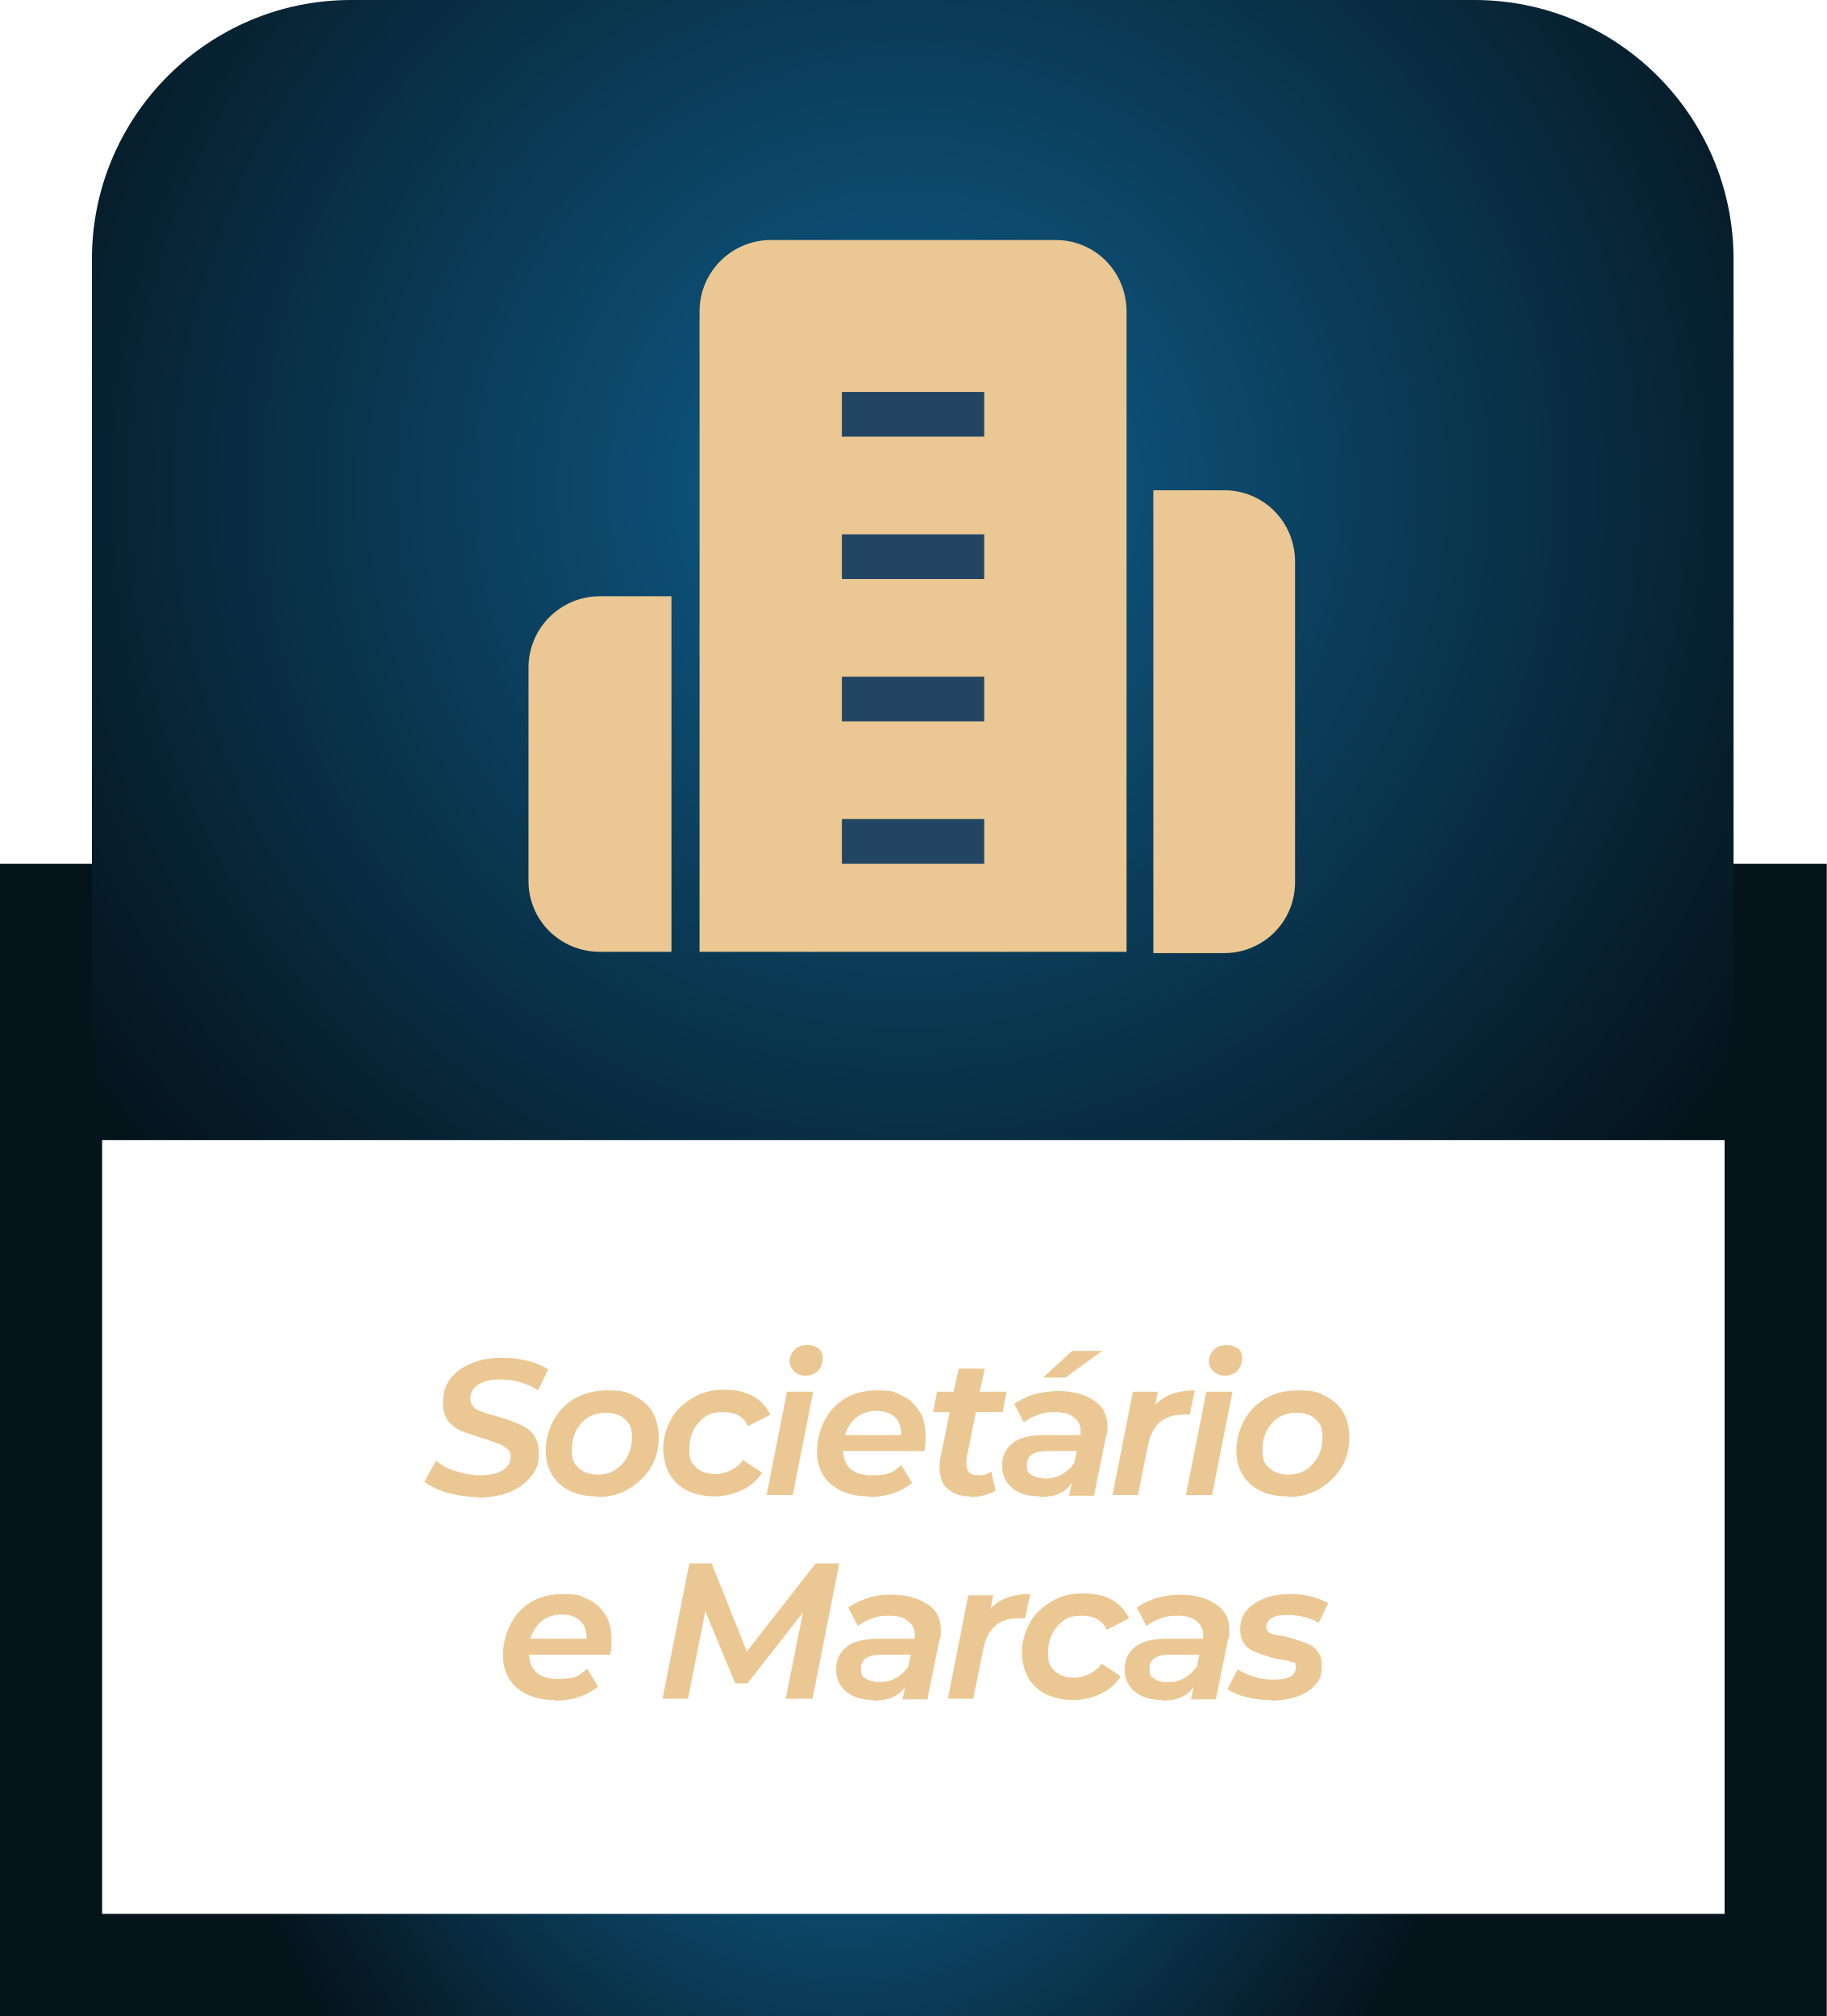
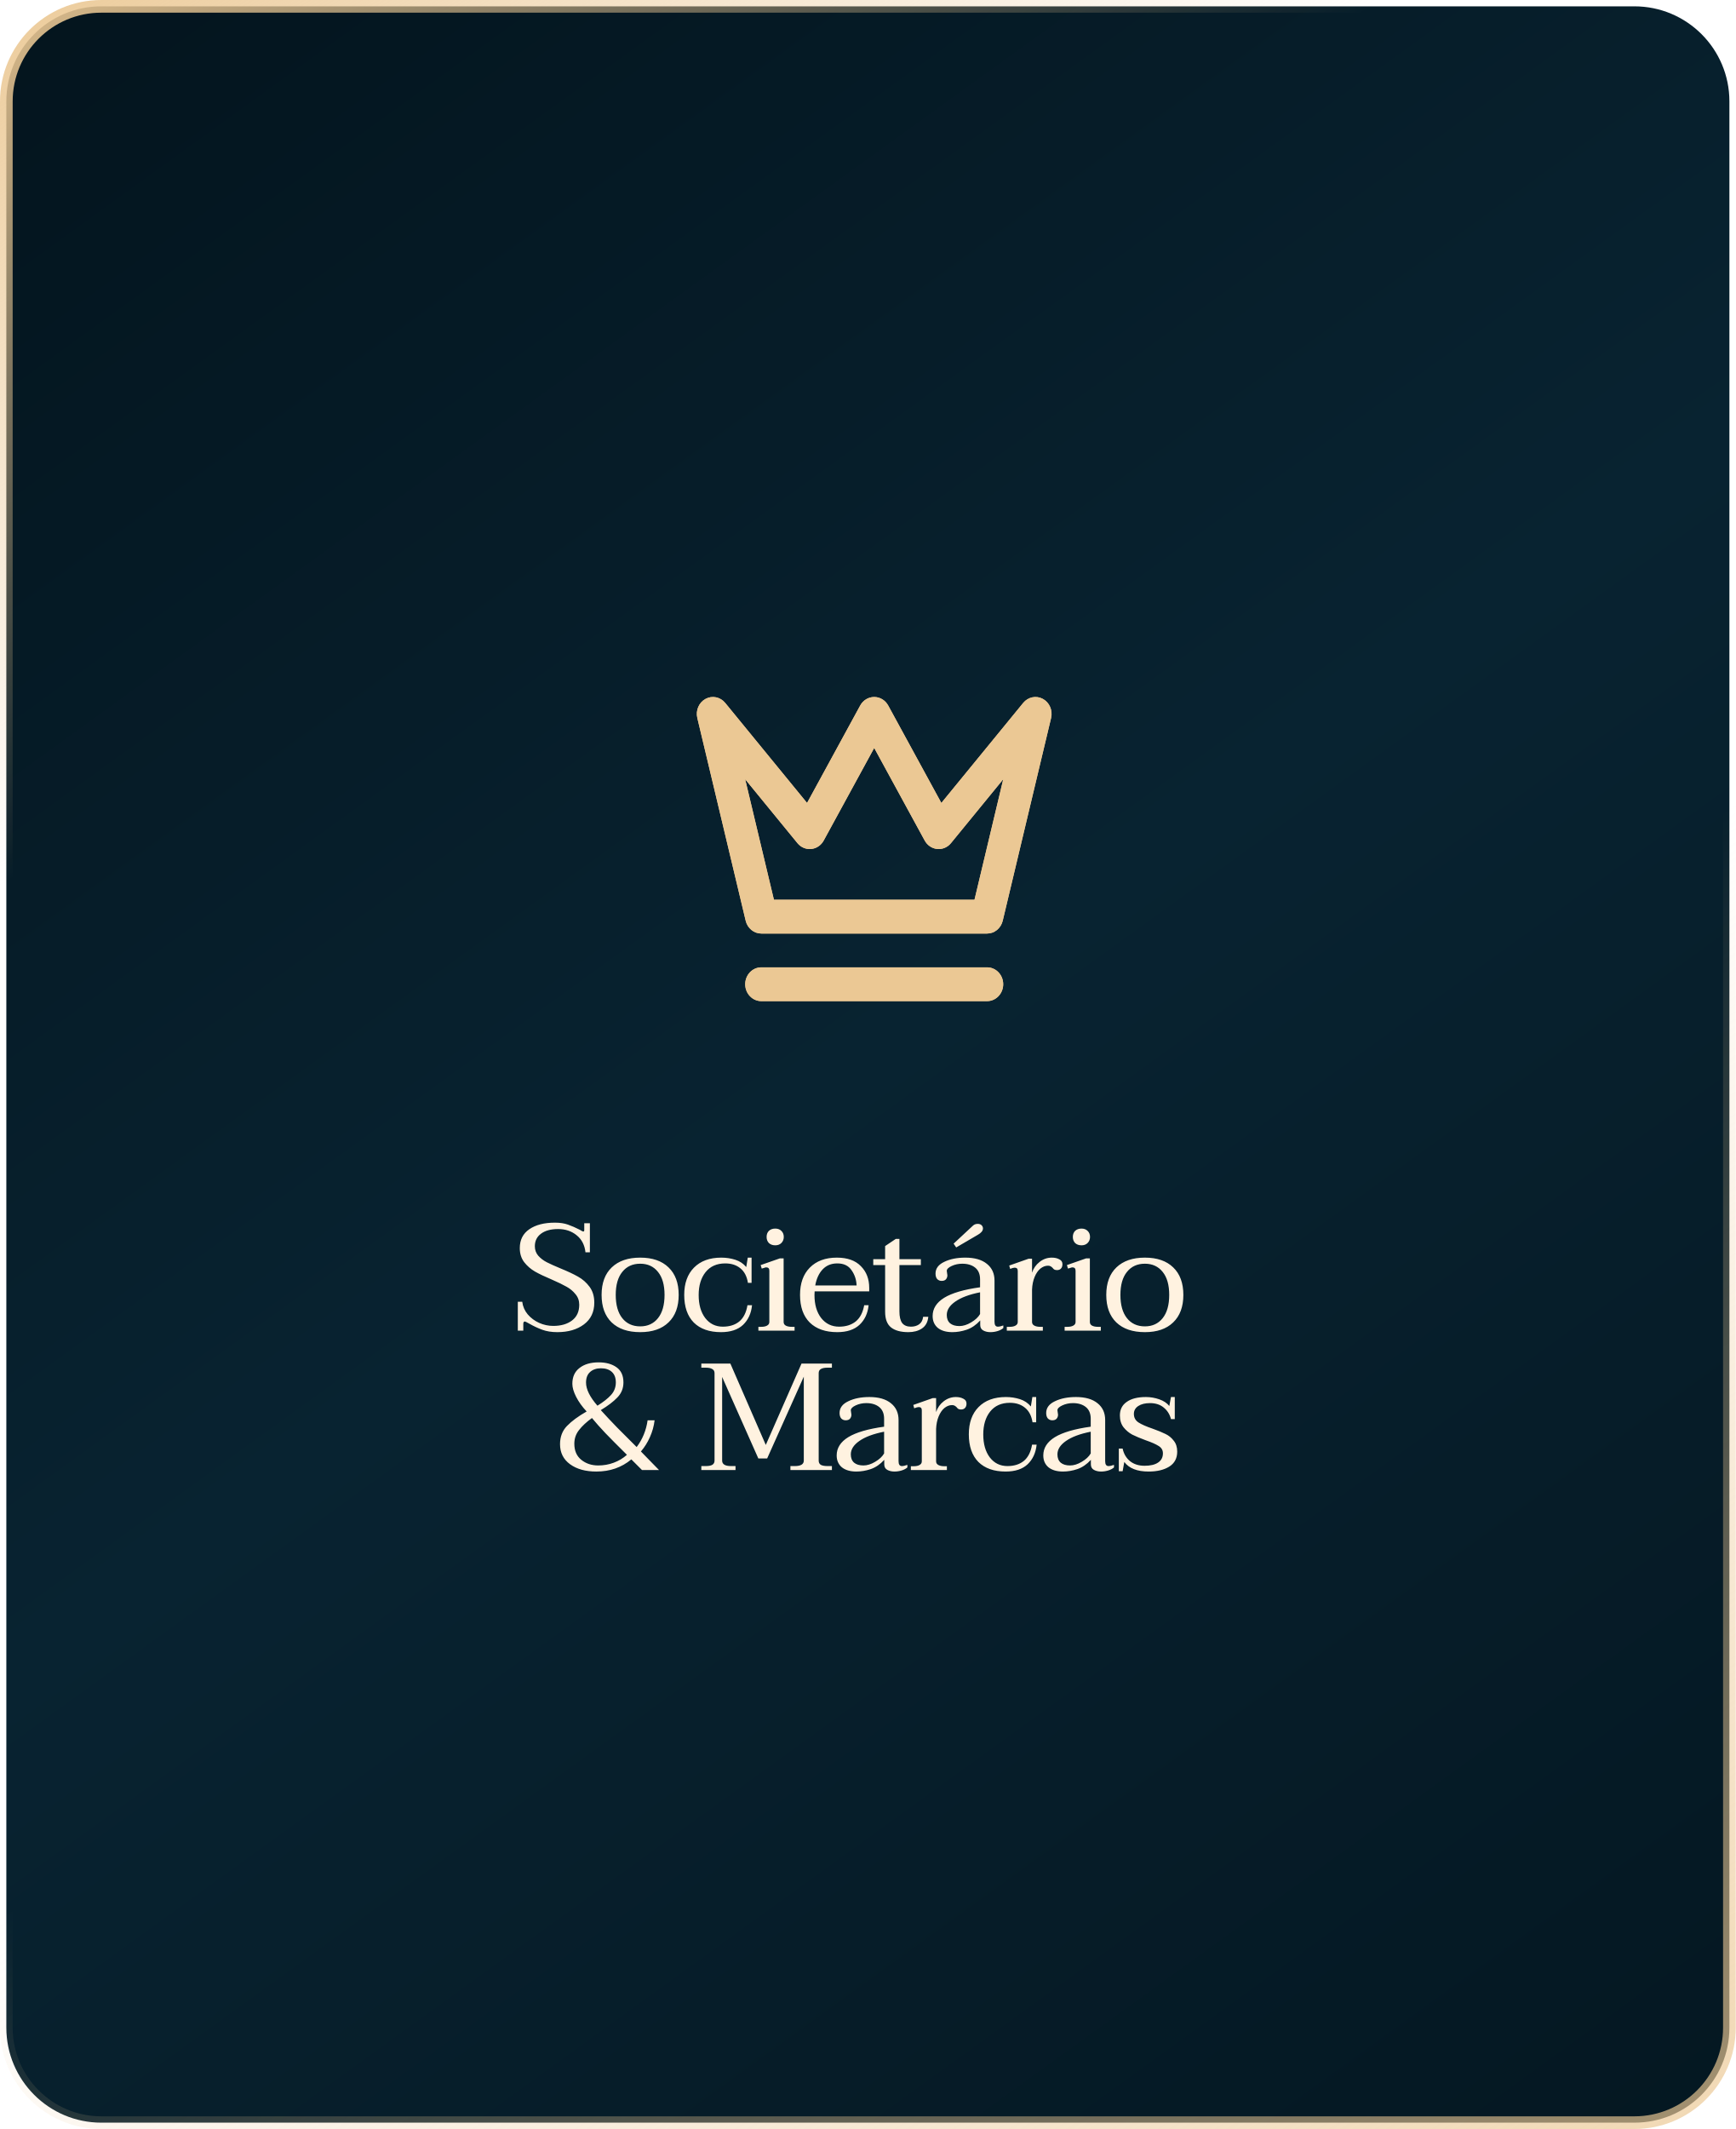
- <svg xmlns="http://www.w3.org/2000/svg" version="1.1" viewBox="0 0 286.2 315.8">
+ <svg xmlns="http://www.w3.org/2000/svg" width="137" height="168" viewBox="0 0 137 168" fill="none">
+   <rect x="0.5" y="0.5" width="136" height="167" rx="7.5" fill="url(#paint0_linear_2_2599)" stroke="url(#paint1_linear_2_2599)" />
+   <path d="M43.991 105.12C43.535 105.12 43.135 105.056 42.791 104.928C42.447 104.8 42.107 104.64 41.771 104.448C41.579 104.336 41.459 104.28 41.411 104.28C41.379 104.28 41.351 104.3 41.327 104.34C41.311 104.372 41.303 104.42 41.303 104.484V105H40.871V102.72H41.219C41.267 103.096 41.411 103.428 41.651 103.716C41.899 104.004 42.199 104.228 42.551 104.388C42.911 104.548 43.283 104.628 43.667 104.628C44.283 104.628 44.779 104.484 45.155 104.196C45.531 103.908 45.719 103.496 45.719 102.96C45.719 102.632 45.619 102.352 45.419 102.12C45.227 101.88 44.991 101.684 44.711 101.532C44.431 101.372 44.043 101.184 43.547 100.968C42.995 100.736 42.551 100.524 42.215 100.332C41.887 100.14 41.607 99.896 41.375 99.6C41.143 99.296 41.027 98.924 41.027 98.484C41.027 97.836 41.279 97.34 41.783 96.996C42.287 96.652 42.959 96.48 43.799 96.48C44.199 96.48 44.543 96.532 44.831 96.636C45.127 96.74 45.439 96.876 45.767 97.044C45.903 97.132 45.995 97.176 46.043 97.176C46.091 97.176 46.115 97.14 46.115 97.068V96.528H46.559V98.82H46.211C46.147 98.244 45.915 97.796 45.515 97.476C45.115 97.148 44.627 96.984 44.051 96.984C43.475 96.984 43.023 97.108 42.695 97.356C42.375 97.596 42.215 97.924 42.215 98.34C42.215 98.628 42.303 98.876 42.479 99.084C42.663 99.292 42.887 99.464 43.151 99.6C43.415 99.736 43.779 99.9 44.243 100.092C44.811 100.324 45.271 100.54 45.623 100.74C45.983 100.94 46.287 101.208 46.535 101.544C46.783 101.88 46.907 102.296 46.907 102.792C46.907 103.528 46.635 104.1 46.091 104.508C45.547 104.916 44.847 105.12 43.991 105.12ZM50.532 105.12C49.563 105.12 48.812 104.864 48.276 104.352C47.748 103.84 47.483 103.116 47.483 102.18C47.483 101.244 47.752 100.52 48.288 100.008C48.824 99.496 49.572 99.24 50.532 99.24C51.492 99.24 52.236 99.496 52.764 100.008C53.3 100.52 53.568 101.244 53.568 102.18C53.568 103.116 53.3 103.84 52.764 104.352C52.236 104.864 51.492 105.12 50.532 105.12ZM50.532 104.664C51.123 104.664 51.592 104.448 51.935 104.016C52.279 103.584 52.452 102.972 52.452 102.18C52.452 101.396 52.279 100.792 51.935 100.368C51.592 99.936 51.123 99.72 50.532 99.72C49.931 99.72 49.459 99.936 49.115 100.368C48.772 100.792 48.599 101.396 48.599 102.18C48.599 102.972 48.772 103.584 49.115 104.016C49.459 104.448 49.931 104.664 50.532 104.664ZM56.909 105.12C55.989 105.12 55.273 104.868 54.761 104.364C54.257 103.852 54.005 103.124 54.005 102.18C54.005 101.268 54.261 100.552 54.773 100.032C55.293 99.504 56.013 99.24 56.933 99.24C57.317 99.24 57.685 99.296 58.037 99.408C58.389 99.52 58.677 99.712 58.901 99.984L59.021 99.24H59.321V101.232H59.033C58.953 100.72 58.753 100.336 58.433 100.08C58.121 99.824 57.725 99.696 57.245 99.696C56.573 99.696 56.053 99.928 55.685 100.392C55.325 100.848 55.145 101.448 55.145 102.192C55.145 102.944 55.317 103.548 55.661 104.004C56.013 104.46 56.477 104.688 57.053 104.688C57.581 104.688 58.013 104.552 58.349 104.28C58.685 104 58.901 103.572 58.997 102.996H59.357C59.293 103.636 59.057 104.152 58.649 104.544C58.241 104.928 57.661 105.12 56.909 105.12ZM61.191 98.268C60.983 98.268 60.815 98.208 60.687 98.088C60.567 97.96 60.507 97.8 60.507 97.608C60.507 97.408 60.567 97.248 60.687 97.128C60.815 97.008 60.983 96.948 61.191 96.948C61.391 96.948 61.551 97.008 61.671 97.128C61.799 97.248 61.863 97.408 61.863 97.608C61.863 97.8 61.799 97.96 61.671 98.088C61.551 98.208 61.391 98.268 61.191 98.268ZM59.859 104.7H60.087C60.279 104.7 60.431 104.668 60.543 104.604C60.663 104.54 60.723 104.444 60.723 104.316V100.272C60.723 100.096 60.639 100.008 60.471 100.008C60.431 100.008 60.371 100.024 60.291 100.056C60.211 100.08 60.155 100.096 60.123 100.104L60.039 99.828L61.551 99.3H61.851V104.316C61.851 104.444 61.907 104.54 62.019 104.604C62.139 104.668 62.295 104.7 62.487 104.7H62.715V105H59.859V104.7ZM64.298 101.904C64.29 101.968 64.286 102.064 64.286 102.192C64.286 102.944 64.462 103.548 64.814 104.004C65.174 104.46 65.646 104.688 66.23 104.688C66.758 104.688 67.194 104.552 67.538 104.28C67.882 104 68.106 103.572 68.21 102.996H68.558C68.494 103.636 68.254 104.152 67.838 104.544C67.422 104.928 66.838 105.12 66.086 105.12C65.158 105.12 64.434 104.868 63.914 104.364C63.402 103.852 63.146 103.124 63.146 102.18C63.146 101.268 63.402 100.552 63.914 100.032C64.434 99.504 65.146 99.24 66.05 99.24C66.882 99.24 67.514 99.464 67.946 99.912C68.386 100.352 68.606 100.924 68.606 101.628V101.904H64.298ZM66.086 99.696C65.614 99.696 65.23 99.852 64.934 100.164C64.638 100.476 64.442 100.9 64.346 101.436H67.61C67.594 100.988 67.462 100.588 67.214 100.236C66.974 99.876 66.598 99.696 66.086 99.696ZM73.27 103.908C73.23 104.324 73.062 104.632 72.766 104.832C72.478 105.024 72.122 105.12 71.698 105.12C71.098 105.12 70.642 104.996 70.33 104.748C70.018 104.5 69.862 104.088 69.862 103.512V99.828H68.926V99.36H69.862V98.328L70.702 97.764H70.99V99.36H72.682V99.828H70.99V103.488C70.99 103.896 71.062 104.2 71.206 104.4C71.358 104.592 71.59 104.688 71.902 104.688C72.15 104.688 72.362 104.628 72.538 104.508C72.722 104.38 72.83 104.18 72.862 103.908H73.27ZM75.268 98.136L76.648 96.852C76.656 96.844 76.708 96.796 76.804 96.708C76.9 96.62 77.024 96.576 77.176 96.576C77.304 96.576 77.404 96.612 77.476 96.684C77.548 96.756 77.584 96.84 77.584 96.936C77.584 97.12 77.448 97.288 77.176 97.44L75.472 98.436L75.268 98.136ZM75.172 105.12C74.684 105.12 74.3 105.008 74.02 104.784C73.748 104.552 73.612 104.24 73.612 103.848C73.612 103.264 73.916 102.784 74.524 102.408C75.14 102.032 76.084 101.756 77.356 101.58V100.956C77.356 100.548 77.228 100.24 76.972 100.032C76.716 99.824 76.376 99.72 75.952 99.72C75.648 99.72 75.368 99.78 75.112 99.9C74.856 100.02 74.728 100.148 74.728 100.284C74.728 100.332 74.736 100.392 74.752 100.464C74.768 100.536 74.776 100.592 74.776 100.632C74.776 100.752 74.74 100.856 74.668 100.944C74.596 101.032 74.48 101.076 74.32 101.076C74.184 101.076 74.068 101.028 73.972 100.932C73.884 100.828 73.84 100.684 73.84 100.5C73.84 100.1 74.068 99.792 74.524 99.576C74.98 99.352 75.536 99.24 76.192 99.24C76.928 99.24 77.496 99.404 77.896 99.732C78.296 100.052 78.496 100.492 78.496 101.052V104.304C78.496 104.56 78.584 104.688 78.76 104.688C78.872 104.688 79.016 104.656 79.192 104.592V104.796C79.072 104.9 78.92 104.98 78.736 105.036C78.552 105.092 78.364 105.12 78.172 105.12C77.956 105.12 77.768 105.076 77.608 104.988C77.448 104.9 77.368 104.756 77.368 104.556V104.196C77.048 104.548 76.692 104.792 76.3 104.928C75.916 105.056 75.54 105.12 75.172 105.12ZM75.724 104.64C76.02 104.64 76.328 104.544 76.648 104.352C76.976 104.16 77.212 103.94 77.356 103.692V101.976C76.508 102.144 75.856 102.388 75.4 102.708C74.952 103.02 74.728 103.372 74.728 103.764C74.728 104.052 74.816 104.272 74.992 104.424C75.168 104.568 75.412 104.64 75.724 104.64ZM83.018 99.24C83.25 99.24 83.446 99.284 83.606 99.372C83.774 99.452 83.858 99.58 83.858 99.756C83.858 99.908 83.818 100.024 83.738 100.104C83.666 100.184 83.562 100.224 83.426 100.224C83.338 100.224 83.266 100.208 83.21 100.176C83.162 100.144 83.118 100.1 83.078 100.044C83.022 99.988 82.97 99.948 82.922 99.924C82.874 99.892 82.806 99.876 82.718 99.876C82.51 99.876 82.31 99.952 82.118 100.104C81.934 100.256 81.782 100.476 81.662 100.764C81.542 101.052 81.474 101.384 81.458 101.76V104.316C81.458 104.444 81.518 104.54 81.638 104.604C81.758 104.668 81.914 104.7 82.106 104.7H82.31V105H79.466V104.7H79.694C79.886 104.7 80.038 104.668 80.15 104.604C80.27 104.54 80.33 104.444 80.33 104.316V100.284C80.33 100.116 80.25 100.032 80.09 100.032C80.01 100.032 79.89 100.064 79.73 100.128L79.658 99.864L81.194 99.324H81.458V100.428C81.57 100.084 81.77 99.8 82.058 99.576C82.346 99.352 82.666 99.24 83.018 99.24ZM85.362 98.268C85.154 98.268 84.986 98.208 84.858 98.088C84.738 97.96 84.678 97.8 84.678 97.608C84.678 97.408 84.738 97.248 84.858 97.128C84.986 97.008 85.154 96.948 85.362 96.948C85.562 96.948 85.722 97.008 85.842 97.128C85.97 97.248 86.034 97.408 86.034 97.608C86.034 97.8 85.97 97.96 85.842 98.088C85.722 98.208 85.562 98.268 85.362 98.268ZM84.03 104.7H84.258C84.45 104.7 84.602 104.668 84.714 104.604C84.834 104.54 84.894 104.444 84.894 104.316V100.272C84.894 100.096 84.81 100.008 84.642 100.008C84.602 100.008 84.542 100.024 84.462 100.056C84.382 100.08 84.326 100.096 84.294 100.104L84.21 99.828L85.722 99.3H86.022V104.316C86.022 104.444 86.078 104.54 86.19 104.604C86.31 104.668 86.466 104.7 86.658 104.7H86.886V105H84.03V104.7ZM90.365 105.12C89.397 105.12 88.645 104.864 88.109 104.352C87.581 103.84 87.317 103.116 87.317 102.18C87.317 101.244 87.585 100.52 88.121 100.008C88.657 99.496 89.405 99.24 90.365 99.24C91.325 99.24 92.069 99.496 92.597 100.008C93.133 100.52 93.401 101.244 93.401 102.18C93.401 103.116 93.133 103.84 92.597 104.352C92.069 104.864 91.325 105.12 90.365 105.12ZM90.365 104.664C90.957 104.664 91.425 104.448 91.769 104.016C92.113 103.584 92.285 102.972 92.285 102.18C92.285 101.396 92.113 100.792 91.769 100.368C91.425 99.936 90.957 99.72 90.365 99.72C89.765 99.72 89.293 99.936 88.949 100.368C88.605 100.792 88.433 101.396 88.433 102.18C88.433 102.972 88.605 103.584 88.949 104.016C89.293 104.448 89.765 104.664 90.365 104.664ZM47.071 116.12C46.215 116.12 45.523 115.928 44.995 115.544C44.467 115.16 44.203 114.632 44.203 113.96C44.203 113.384 44.383 112.908 44.743 112.532C45.111 112.148 45.631 111.764 46.303 111.38C45.951 111.004 45.675 110.62 45.475 110.228C45.275 109.836 45.175 109.492 45.175 109.196C45.175 108.652 45.363 108.236 45.739 107.948C46.115 107.652 46.619 107.504 47.251 107.504C47.827 107.504 48.295 107.632 48.655 107.888C49.023 108.144 49.207 108.544 49.207 109.088C49.207 109.552 49.047 109.948 48.727 110.276C48.415 110.604 47.979 110.936 47.419 111.272C47.787 111.68 48.219 112.14 48.715 112.652C49.219 113.156 49.523 113.46 49.627 113.564C49.627 113.564 49.835 113.772 50.251 114.188C50.715 113.572 51.003 112.868 51.115 112.076H51.667C51.611 112.54 51.487 112.984 51.295 113.408C51.111 113.824 50.875 114.2 50.587 114.536L51.487 115.46L52.015 116H50.671L49.831 115.16C49.063 115.8 48.143 116.12 47.071 116.12ZM47.155 110.924C47.619 110.636 47.975 110.356 48.223 110.084C48.479 109.804 48.607 109.472 48.607 109.088C48.607 108.728 48.503 108.452 48.295 108.26C48.087 108.068 47.799 107.972 47.431 107.972C47.079 107.972 46.795 108.068 46.579 108.26C46.363 108.452 46.255 108.732 46.255 109.1C46.255 109.628 46.555 110.236 47.155 110.924ZM47.215 115.64C47.647 115.64 48.055 115.568 48.439 115.424C48.831 115.28 49.179 115.072 49.483 114.8C48.763 114.088 48.195 113.516 47.779 113.084C47.371 112.652 47.019 112.256 46.723 111.896C46.291 112.208 45.951 112.524 45.703 112.844C45.455 113.156 45.331 113.516 45.331 113.924C45.331 114.476 45.515 114.9 45.883 115.196C46.251 115.492 46.695 115.64 47.215 115.64ZM55.355 115.688H55.703C55.934 115.688 56.106 115.656 56.218 115.592C56.339 115.52 56.398 115.408 56.398 115.256V108.356C56.398 108.204 56.339 108.096 56.218 108.032C56.106 107.96 55.934 107.924 55.703 107.924H55.355V107.6H57.647L60.443 114.02L63.263 107.6H65.662V107.924H65.314C65.082 107.924 64.906 107.96 64.787 108.032C64.674 108.096 64.618 108.204 64.618 108.356V115.256C64.618 115.408 64.674 115.52 64.787 115.592C64.906 115.656 65.082 115.688 65.314 115.688H65.662V116H62.386V115.688H62.734C63.206 115.688 63.443 115.544 63.443 115.256V108.632L60.55 115.088H59.855L56.998 108.656V115.256C56.998 115.544 57.23 115.688 57.694 115.688H58.054V116H55.355V115.688ZM67.598 116.12C67.11 116.12 66.726 116.008 66.446 115.784C66.174 115.552 66.038 115.24 66.038 114.848C66.038 114.264 66.342 113.784 66.95 113.408C67.566 113.032 68.51 112.756 69.782 112.58V111.956C69.782 111.548 69.654 111.24 69.398 111.032C69.142 110.824 68.802 110.72 68.378 110.72C68.074 110.72 67.794 110.78 67.538 110.9C67.282 111.02 67.154 111.148 67.154 111.284C67.154 111.332 67.162 111.392 67.178 111.464C67.194 111.536 67.202 111.592 67.202 111.632C67.202 111.752 67.166 111.856 67.094 111.944C67.022 112.032 66.906 112.076 66.746 112.076C66.61 112.076 66.494 112.028 66.398 111.932C66.31 111.828 66.266 111.684 66.266 111.5C66.266 111.1 66.494 110.792 66.95 110.576C67.406 110.352 67.962 110.24 68.618 110.24C69.354 110.24 69.922 110.404 70.322 110.732C70.722 111.052 70.922 111.492 70.922 112.052V115.304C70.922 115.56 71.01 115.688 71.186 115.688C71.298 115.688 71.442 115.656 71.618 115.592V115.796C71.498 115.9 71.346 115.98 71.162 116.036C70.978 116.092 70.79 116.12 70.598 116.12C70.382 116.12 70.194 116.076 70.034 115.988C69.874 115.9 69.794 115.756 69.794 115.556V115.196C69.474 115.548 69.118 115.792 68.726 115.928C68.342 116.056 67.966 116.12 67.598 116.12ZM68.15 115.64C68.446 115.64 68.754 115.544 69.074 115.352C69.402 115.16 69.638 114.94 69.782 114.692V112.976C68.934 113.144 68.282 113.388 67.826 113.708C67.378 114.02 67.154 114.372 67.154 114.764C67.154 115.052 67.242 115.272 67.418 115.424C67.594 115.568 67.838 115.64 68.15 115.64ZM75.445 110.24C75.677 110.24 75.873 110.284 76.033 110.372C76.201 110.452 76.285 110.58 76.285 110.756C76.285 110.908 76.245 111.024 76.165 111.104C76.093 111.184 75.989 111.224 75.853 111.224C75.765 111.224 75.693 111.208 75.637 111.176C75.589 111.144 75.545 111.1 75.505 111.044C75.449 110.988 75.397 110.948 75.349 110.924C75.301 110.892 75.233 110.876 75.145 110.876C74.937 110.876 74.737 110.952 74.545 111.104C74.361 111.256 74.209 111.476 74.089 111.764C73.969 112.052 73.901 112.384 73.885 112.76V115.316C73.885 115.444 73.945 115.54 74.065 115.604C74.185 115.668 74.341 115.7 74.533 115.7H74.737V116H71.893V115.7H72.121C72.313 115.7 72.465 115.668 72.577 115.604C72.697 115.54 72.757 115.444 72.757 115.316V111.284C72.757 111.116 72.677 111.032 72.517 111.032C72.437 111.032 72.317 111.064 72.157 111.128L72.085 110.864L73.621 110.324H73.885V111.428C73.997 111.084 74.197 110.8 74.485 110.576C74.773 110.352 75.093 110.24 75.445 110.24ZM79.372 116.12C78.452 116.12 77.736 115.868 77.224 115.364C76.72 114.852 76.468 114.124 76.468 113.18C76.468 112.268 76.724 111.552 77.236 111.032C77.756 110.504 78.476 110.24 79.396 110.24C79.78 110.24 80.148 110.296 80.5 110.408C80.852 110.52 81.14 110.712 81.364 110.984L81.484 110.24H81.784V112.232H81.496C81.416 111.72 81.216 111.336 80.896 111.08C80.584 110.824 80.188 110.696 79.708 110.696C79.036 110.696 78.516 110.928 78.148 111.392C77.788 111.848 77.608 112.448 77.608 113.192C77.608 113.944 77.78 114.548 78.124 115.004C78.476 115.46 78.94 115.688 79.516 115.688C80.044 115.688 80.476 115.552 80.812 115.28C81.148 115 81.364 114.572 81.46 113.996H81.82C81.756 114.636 81.52 115.152 81.112 115.544C80.704 115.928 80.124 116.12 79.372 116.12ZM83.906 116.12C83.418 116.12 83.034 116.008 82.754 115.784C82.482 115.552 82.346 115.24 82.346 114.848C82.346 114.264 82.65 113.784 83.258 113.408C83.874 113.032 84.818 112.756 86.09 112.58V111.956C86.09 111.548 85.962 111.24 85.706 111.032C85.45 110.824 85.11 110.72 84.686 110.72C84.382 110.72 84.102 110.78 83.846 110.9C83.59 111.02 83.462 111.148 83.462 111.284C83.462 111.332 83.47 111.392 83.486 111.464C83.502 111.536 83.51 111.592 83.51 111.632C83.51 111.752 83.474 111.856 83.402 111.944C83.33 112.032 83.214 112.076 83.054 112.076C82.918 112.076 82.802 112.028 82.706 111.932C82.618 111.828 82.574 111.684 82.574 111.5C82.574 111.1 82.802 110.792 83.258 110.576C83.714 110.352 84.27 110.24 84.926 110.24C85.662 110.24 86.23 110.404 86.63 110.732C87.03 111.052 87.23 111.492 87.23 112.052V115.304C87.23 115.56 87.318 115.688 87.494 115.688C87.606 115.688 87.75 115.656 87.926 115.592V115.796C87.806 115.9 87.654 115.98 87.47 116.036C87.286 116.092 87.098 116.12 86.906 116.12C86.69 116.12 86.502 116.076 86.342 115.988C86.182 115.9 86.102 115.756 86.102 115.556V115.196C85.782 115.548 85.426 115.792 85.034 115.928C84.65 116.056 84.274 116.12 83.906 116.12ZM84.458 115.64C84.754 115.64 85.062 115.544 85.382 115.352C85.71 115.16 85.946 114.94 86.09 114.692V112.976C85.242 113.144 84.59 113.388 84.134 113.708C83.686 114.02 83.462 114.372 83.462 114.764C83.462 115.052 83.55 115.272 83.726 115.424C83.902 115.568 84.146 115.64 84.458 115.64ZM90.66 116.12C89.756 116.12 89.116 115.868 88.74 115.364L88.608 116.096H88.308V114.308H88.608C88.696 114.724 88.892 115.056 89.196 115.304C89.5 115.544 89.88 115.664 90.336 115.664C90.8 115.664 91.156 115.58 91.404 115.412C91.66 115.244 91.788 115 91.788 114.68C91.788 114.432 91.676 114.24 91.452 114.104C91.228 113.96 90.884 113.808 90.42 113.648C89.988 113.488 89.636 113.34 89.364 113.204C89.1 113.06 88.872 112.868 88.68 112.628C88.488 112.38 88.392 112.068 88.392 111.692C88.392 111.228 88.572 110.872 88.932 110.624C89.292 110.368 89.796 110.24 90.444 110.24C90.804 110.24 91.156 110.3 91.5 110.42C91.844 110.54 92.108 110.716 92.292 110.948L92.424 110.24H92.724V111.98H92.424C92.328 111.604 92.136 111.3 91.848 111.068C91.568 110.836 91.208 110.72 90.768 110.72C90.384 110.72 90.076 110.796 89.844 110.948C89.612 111.1 89.496 111.308 89.496 111.572C89.496 111.86 89.616 112.084 89.856 112.244C90.104 112.404 90.476 112.568 90.972 112.736C91.396 112.888 91.736 113.028 91.992 113.156C92.248 113.276 92.464 113.452 92.64 113.684C92.824 113.908 92.916 114.196 92.916 114.548C92.916 115.076 92.704 115.472 92.28 115.736C91.864 115.992 91.324 116.12 90.66 116.12Z" fill="#FFF2E0" />
+   <path fill-rule="evenodd" clip-rule="evenodd" d="M55.689 55.149C56.213 54.865 56.855 54.996 57.239 55.466L63.7 63.362L67.895 55.672C68.122 55.256 68.543 55 69 55C69.457 55 69.878 55.256 70.105 55.672L74.3 63.362L80.761 55.466C81.145 54.996 81.787 54.865 82.311 55.149C82.836 55.433 83.105 56.057 82.962 56.657L79.144 72.657C79.002 73.25 78.493 73.667 77.909 73.667H60.091C59.507 73.667 58.998 73.25 58.856 72.657L55.038 56.657C54.895 56.057 55.164 55.433 55.689 55.149ZM58.815 61.489L61.085 71H76.915L79.185 61.489L75.057 66.534C74.788 66.864 74.382 67.035 73.971 66.994C73.558 66.953 73.191 66.705 72.986 66.328L69 59.021L65.014 66.328C64.809 66.705 64.442 66.953 64.029 66.994C63.617 67.035 63.212 66.864 62.943 66.534L58.815 61.489ZM58.818 77.667C58.818 76.93 59.388 76.333 60.091 76.333H77.909C78.612 76.333 79.182 76.93 79.182 77.667C79.182 78.403 78.612 79 77.909 79H60.091C59.388 79 58.818 78.403 58.818 77.667Z" fill="#EBC894" />
+   <path fill-rule="evenodd" clip-rule="evenodd" d="M55.689 55.149C56.213 54.865 56.855 54.996 57.239 55.466L63.7 63.362L67.895 55.672C68.122 55.256 68.543 55 69 55C69.457 55 69.878 55.256 70.105 55.672L74.3 63.362L80.761 55.466C81.145 54.996 81.787 54.865 82.311 55.149C82.836 55.433 83.105 56.057 82.962 56.657L79.144 72.657C79.002 73.25 78.493 73.667 77.909 73.667H60.091C59.507 73.667 58.998 73.25 58.856 72.657L55.038 56.657C54.895 56.057 55.164 55.433 55.689 55.149ZM58.815 61.489L61.085 71H76.915L79.185 61.489L75.057 66.534C74.788 66.864 74.382 67.035 73.971 66.994C73.558 66.953 73.191 66.705 72.986 66.328L69 59.021L65.014 66.328C64.809 66.705 64.442 66.953 64.029 66.994C63.617 67.035 63.212 66.864 62.943 66.534L58.815 61.489ZM58.818 77.667C58.818 76.93 59.388 76.333 60.091 76.333H77.909C78.612 76.333 79.182 76.93 79.182 77.667C79.182 78.403 78.612 79 77.909 79H60.091C59.388 79 58.818 78.403 58.818 77.667Z" fill="#EBC894" />
  <defs>
-     <style>
-       .cls-1 {
-         stroke: url(#Gradiente_sem_nome);
-         stroke-width: 16px;
-       }
- 
-       .cls-1, .cls-2 {
-         fill: none;
-         stroke-miterlimit: 10;
-       }
- 
-       .cls-3 {
-         fill: url(#Gradiente_sem_nome_2);
-       }
- 
-       .cls-4 {
-         isolation: isolate;
-       }
- 
-       .cls-5 {
-         fill: #ebc893;
-       }
- 
-       .cls-2 {
-         stroke: #224564;
-         stroke-width: 7px;
-       }
-     </style>
-     <radialGradient id="Gradiente_sem_nome" data-name="Gradiente sem nome" cx="207" cy="60.1" fx="207" fy="60.1" r="118.7" gradientTransform="translate(-53.6 296.9) scale(.9 -1.2)" gradientUnits="userSpaceOnUse">
-       <stop offset=".3" stop-color="#0f5f8d" />
-       <stop offset="1" stop-color="#05131b" />
-     </radialGradient>
-     <radialGradient id="Gradiente_sem_nome_2" data-name="Gradiente sem nome 2" cx="290.6" cy="255.7" fx="290.6" fy="255.7" r="176.5" gradientTransform="translate(-119.4 306.6) scale(.9 -.9)" gradientUnits="userSpaceOnUse">
-       <stop offset="0" stop-color="#0f5f8d" />
-       <stop offset="1" stop-color="#05131b" />
-     </radialGradient>
+     <linearGradient id="paint0_linear_2_2599" x1="3.42386e-07" y1="-8.5" x2="156.5" y2="208" gradientUnits="userSpaceOnUse">
+       <stop stop-color="#03131C" />
+       <stop offset="0.428" stop-color="#082331" />
+       <stop offset="0.975" stop-color="#03131C" />
+     </linearGradient>
+     <linearGradient id="paint1_linear_2_2599" x1="6" y1="-8" x2="143.5" y2="206.5" gradientUnits="userSpaceOnUse">
+       <stop stop-color="#EBC894" />
+       <stop offset="0.245" stop-color="#EBC894" stop-opacity="0" />
+       <stop offset="0.513" stop-color="#EBC894" stop-opacity="0" />
+       <stop offset="1" stop-color="#EBC894" />
+     </linearGradient>
  </defs>
-   <g>
-     <g id="Camada_2">
-       <g id="Camada_1-2">
-         <g>
-           <g class="cls-4">
-             <g class="cls-4">
-               <path class="cls-5" d="M74.8,234.5c-1.5,0-3-.2-4.5-.6-1.5-.4-2.8-1-3.8-1.8l1.8-3.3c1,.8,2.1,1.4,3.3,1.7,1.2.4,2.4.6,3.6.6s2.5-.2,3.4-.7c.9-.5,1.4-1.2,1.4-2.2s-.2-.9-.6-1.3c-.4-.3-1-.7-1.7-.9-.7-.3-1.5-.5-2.4-.8-.9-.3-1.8-.6-2.7-.9-.9-.3-1.7-.9-2.3-1.6s-.9-1.7-.9-3,.4-2.8,1.2-3.8c.8-1,1.9-1.8,3.4-2.4s3-.8,4.8-.8c2.7,0,5.1.6,7.1,1.8l-1.6,3.3c-1.7-1.1-3.6-1.7-5.7-1.7s-2.5.2-3.5.7c-.9.5-1.4,1.2-1.4,2.3,0,.8.4,1.3,1,1.7.6.3,1.4.6,2.5.9,1.2.3,2.6.7,4.1,1.4,2.1.8,3.1,2.3,3.1,4.4s-.4,2.8-1.3,3.9-2,1.8-3.4,2.4c-1.4.5-3,.8-4.8.8Z" />
-               <path class="cls-5" d="M93.7,234.4h-.3c-2.3,0-4.2-.6-5.7-1.9-1.5-1.4-2.2-3.1-2.2-5.3s.9-4.9,2.7-6.7c1.8-1.8,4.1-2.7,7-2.7s3.3.4,4.6,1.1c2.2,1.2,3.4,3.3,3.4,6.3,0,2.6-.9,4.8-2.8,6.6s-4.1,2.7-6.7,2.7ZM93.7,231c1.6,0,2.8-.6,3.8-1.7,1-1.1,1.5-2.5,1.5-4.1s-.3-2.1-1-2.8c-.7-.7-1.7-1.1-3.1-1.1s-2.8.5-3.8,1.6-1.5,2.5-1.5,4.2.3,2.1,1,2.8c.7.7,1.7,1.1,3.1,1.1Z" />
-               <path class="cls-5" d="M112,234.4c-1.9,0-3.4-.4-4.7-1.1-2.2-1.3-3.3-3.4-3.4-6.3,0-1.6.4-3.1,1.2-4.6s1.9-2.5,3.4-3.4c1.4-.9,3.1-1.3,4.9-1.3h.2c3.4,0,5.8,1.3,7.1,3.9l-3.5,1.8c-.7-1.5-2-2.2-3.9-2.2s-2.8.5-3.8,1.6-1.5,2.5-1.5,4.2.3,2.1,1,2.8c.7.7,1.7,1.1,3.1,1.1s3.3-.7,4.3-2.2l3,2c-.8,1.2-1.9,2.2-3.3,2.8-1.3.6-2.7.9-4.2.9Z" />
-               <path class="cls-5" d="M124.2,234.2h-4.1l3.2-16.2h4.1l-3.2,16.2ZM126.2,215.5c-.7,0-1.3-.2-1.8-.7-.4-.4-.7-1-.7-1.6s.3-1.3.8-1.8c.5-.5,1.2-.7,2-.7s1.2.2,1.7.5c.5.4.7.9.7,1.6s-.3,1.5-.8,2c-.6.5-1.2.7-2,.7Z" />
-               <path class="cls-5" d="M136.1,234.4c-2.4,0-4.3-.6-5.8-1.8-1.5-1.2-2.3-3-2.3-5.3s.9-5,2.6-6.8c1.7-1.8,4-2.7,6.8-2.7s2.7.3,3.9.8c1.1.5,2,1.3,2.7,2.4.7,1,1,2.3,1,3.9s0,1.5-.2,2.4h-12.7c.1,2.5,1.6,3.8,4.5,3.8s3.3-.5,4.6-1.6l1.7,2.8c-1.9,1.5-4.1,2.2-6.7,2.2ZM141.2,224.7h0c0-1.3-.4-2.2-1.1-2.8s-1.7-.9-2.8-.9-2.4.4-3.2,1.1-1.4,1.6-1.7,2.7h8.8Z" />
-             </g>
-             <g class="cls-4">
-               <path class="cls-5" d="M151.9,234.4c-1.2,0-2.3-.3-3.2-1-.9-.6-1.4-1.7-1.5-3.2,0-.5,0-1,.1-1.6l1.5-7.4h-2.6l.6-3.2h2.6l.8-3.6h4.1l-.8,3.6h4.2l-.6,3.2h-4.2l-1.5,7.4c0,.2,0,.5,0,.7,0,1.2.6,1.8,1.8,1.8s1.4-.2,2.1-.6l.7,3c-1,.6-2.4,1-4,1Z" />
-             </g>
-             <g class="cls-4">
-               <path class="cls-5" d="M163,234.4c-1.9,0-3.3-.4-4.4-1.3-1.1-.9-1.6-2.1-1.6-3.5s.5-2.6,1.6-3.5,2.8-1.3,5.2-1.3h5.5c0-.1,0-.3,0-.4,0,0,0-.2,0-.3,0-.8-.3-1.5-1-2-.6-.6-1.6-.9-3-.9s-1.7.1-2.6.4-1.6.7-2.3,1.2l-1.5-2.9c.9-.6,1.9-1.1,3.1-1.5,1.2-.3,2.5-.5,3.8-.5,2.5,0,4.4.6,5.9,1.7,1.2.9,1.8,2.2,1.8,3.8s0,.9-.2,1.5l-1.9,9.4h-3.9l.4-2c-.9,1.5-2.6,2.2-5,2.2ZM163.9,231.6c1.7,0,3.2-.8,4.4-2.4l.4-1.9h-4.6c-2.1,0-3.2.7-3.2,2.1s.3,1.3.8,1.7c.6.3,1.3.5,2.1.5ZM166.9,215.8h-3.5l4.6-4.2h4.7l-5.8,4.2Z" />
-             </g>
-             <g class="cls-4">
-               <path class="cls-5" d="M178.4,234.2h-4.1l3.2-16.2h3.9l-.4,2.1c1.3-1.5,3.4-2.3,6.2-2.3l-.8,3.8h-1c-3,0-4.8,1.5-5.5,4.6l-1.6,7.9Z" />
-             </g>
-             <g class="cls-4">
-               <path class="cls-5" d="M189.9,234.2h-4.1l3.2-16.2h4.1l-3.2,16.2ZM191.9,215.5c-.7,0-1.3-.2-1.8-.7-.4-.4-.7-1-.7-1.6s.3-1.3.8-1.8c.5-.5,1.2-.7,2-.7s1.2.2,1.7.5.7.9.7,1.6-.3,1.5-.8,2c-.6.5-1.2.7-2,.7Z" />
-               <path class="cls-5" d="M201.9,234.4h-.3c-2.3,0-4.2-.6-5.7-1.9-1.5-1.4-2.2-3.1-2.2-5.3s.9-4.9,2.7-6.7c1.8-1.8,4.1-2.7,7-2.7s3.3.4,4.6,1.1c2.2,1.2,3.4,3.3,3.4,6.3,0,2.6-.9,4.8-2.8,6.6s-4.1,2.7-6.7,2.7ZM201.9,231c1.6,0,2.8-.6,3.8-1.7,1-1.1,1.5-2.5,1.5-4.1s-.3-2.1-1-2.8c-.7-.7-1.7-1.1-3.1-1.1s-2.8.5-3.8,1.6-1.5,2.5-1.5,4.2.3,2.1,1,2.8c.7.7,1.7,1.1,3.1,1.1Z" />
-             </g>
-             <g class="cls-4">
-               <path class="cls-5" d="M86.9,266.3c-2.4,0-4.3-.6-5.8-1.8-1.5-1.2-2.3-3-2.3-5.3s.9-5,2.6-6.8c1.7-1.8,4-2.7,6.8-2.7s2.7.3,3.9.8c1.1.5,2,1.3,2.7,2.4.7,1,1,2.3,1,3.9s0,1.5-.2,2.4h-12.7c.1,2.5,1.6,3.8,4.5,3.8s3.3-.5,4.6-1.6l1.7,2.8c-1.9,1.5-4.1,2.2-6.7,2.2ZM91.9,256.6h0c0-1.3-.4-2.2-1.1-2.8s-1.7-.9-2.8-.9-2.4.4-3.2,1.1-1.4,1.6-1.7,2.7h8.8Z" />
-               <path class="cls-5" d="M127.1,266.1h-4l2.7-13.5-8.7,11.1h-1.9l-4.7-11.3-2.7,13.7h-4l4.2-21.2h3.5l5.5,13.8,10.8-13.8h3.7l-4.2,21.2Z" />
-               <path class="cls-5" d="M137,266.3c-1.9,0-3.3-.4-4.4-1.3-1.1-.9-1.6-2.1-1.6-3.5s.5-2.6,1.6-3.5c1.1-.9,2.8-1.3,5.2-1.3h5.5c0-.1,0-.3,0-.4,0,0,0-.2,0-.3,0-.8-.3-1.5-1-2-.6-.6-1.6-.9-3-.9s-1.7.1-2.6.4-1.6.7-2.3,1.2l-1.5-2.9c.9-.6,1.9-1.1,3.1-1.5s2.5-.5,3.7-.5c2.5,0,4.4.6,5.9,1.7,1.2.9,1.8,2.2,1.8,3.8s0,.9-.2,1.5l-1.9,9.4h-3.9l.4-2c-.9,1.5-2.6,2.2-5,2.2ZM137.9,263.5c1.7,0,3.2-.8,4.4-2.4l.4-1.9h-4.6c-2.1,0-3.2.7-3.2,2.1s.3,1.3.8,1.7c.6.3,1.3.5,2.1.5Z" />
-             </g>
-             <g class="cls-4">
-               <path class="cls-5" d="M152.6,266.1h-4.1l3.2-16.2h3.9l-.4,2.1c1.3-1.5,3.4-2.3,6.2-2.3l-.8,3.8h-1c-3,0-4.8,1.5-5.5,4.6l-1.6,7.9Z" />
-             </g>
-             <g class="cls-4">
-               <path class="cls-5" d="M168.2,266.3c-1.9,0-3.4-.4-4.7-1.1-2.2-1.3-3.3-3.4-3.4-6.3,0-1.6.4-3.1,1.2-4.6s1.9-2.5,3.4-3.4c1.4-.9,3.1-1.3,4.9-1.3h.2c3.4,0,5.8,1.3,7.1,3.9l-3.5,1.8c-.7-1.5-2-2.2-3.9-2.2s-2.8.5-3.8,1.6-1.5,2.5-1.5,4.2.3,2.1,1,2.8,1.7,1.1,3.1,1.1,3.3-.7,4.3-2.2l3,2c-.8,1.2-1.9,2.2-3.3,2.8-1.3.6-2.7.9-4.2.9Z" />
-             </g>
-             <g class="cls-4">
-               <path class="cls-5" d="M182.2,266.3c-1.9,0-3.3-.4-4.4-1.3-1.1-.9-1.6-2.1-1.6-3.5s.5-2.6,1.6-3.5c1.1-.9,2.8-1.3,5.2-1.3h5.5c0-.1,0-.3,0-.4,0,0,0-.2,0-.3,0-.8-.3-1.5-1-2-.6-.6-1.6-.9-3-.9s-1.7.1-2.6.4-1.6.7-2.3,1.2l-1.5-2.9c.9-.6,1.9-1.1,3.1-1.5,1.2-.3,2.5-.5,3.7-.5,2.5,0,4.4.6,5.9,1.7,1.2.9,1.8,2.2,1.8,3.8s0,.9-.2,1.5l-1.9,9.4h-3.9l.4-2c-.9,1.5-2.6,2.2-5,2.2ZM183.1,263.5c1.7,0,3.2-.8,4.4-2.4l.4-1.9h-4.6c-2.1,0-3.2.7-3.2,2.1s.3,1.3.8,1.7,1.3.5,2.1.5Z" />
-               <path class="cls-5" d="M199.1,266.3c-2.8,0-5.1-.6-6.8-1.7l1.6-3.1c.8.5,1.7.9,2.7,1.2,1,.3,2,.4,2.9.4,2.4,0,3.5-.6,3.5-1.8s-.2-.8-.5-.9c-.4-.2-.9-.3-1.6-.4-1-.1-2.3-.5-3.9-1.1-.7-.2-1.4-.6-1.9-1.2s-.8-1.4-.8-2.4c0-1.8.7-3.1,2.2-4.1s3.3-1.5,5.7-1.5,4,.5,5.9,1.4l-1.5,3.1c-1.4-.8-3-1.2-4.8-1.2s-2.1.2-2.6.5-.8.8-.8,1.3.2.8.5,1c.3.2.9.3,1.6.4.9.1,2.2.5,3.9,1.1,1.8.6,2.7,1.8,2.7,3.6s-.4,2.3-1.1,3.1c-.7.8-1.7,1.4-2.9,1.8-1.2.4-2.5.6-4,.6Z" />
-             </g>
-           </g>
-           <rect class="cls-1" x="8" y="143.3" width="270.2" height="164.5" />
-           <path class="cls-3" d="M55,0h176C253.4,0,271.6,18.2,271.6,40.6v138H14.4V40.6C14.4,18.2,32.6,0,55,0Z" />
-           <path class="cls-5" d="M109.6,149.1V48.8c0-6.2,5-11.2,11.2-11.2h44.6c6.2,0,11.1,5,11.1,11.2v100.3h-66.9Z" />
-           <path class="cls-5" d="M105.2,93.4h-11.2c-6.2,0-11.2,5-11.2,11.2v33.4c0,6.2,5,11.1,11.2,11.1h11.2" />
-           <path class="cls-5" d="M180.7,76.8h11.1c6.2,0,11.1,5,11.1,11.2v50.2c0,6.2-5,11.1-11.1,11.1h-11.1" />
-           <path class="cls-2" d="M131.9,64.9h22.3" />
-           <path class="cls-2" d="M131.9,87.2h22.3" />
-           <path class="cls-2" d="M131.9,109.5h22.3" />
-           <path class="cls-2" d="M131.9,131.8h22.3" />
-         </g>
-       </g>
-     </g>
-   </g>
</svg>
